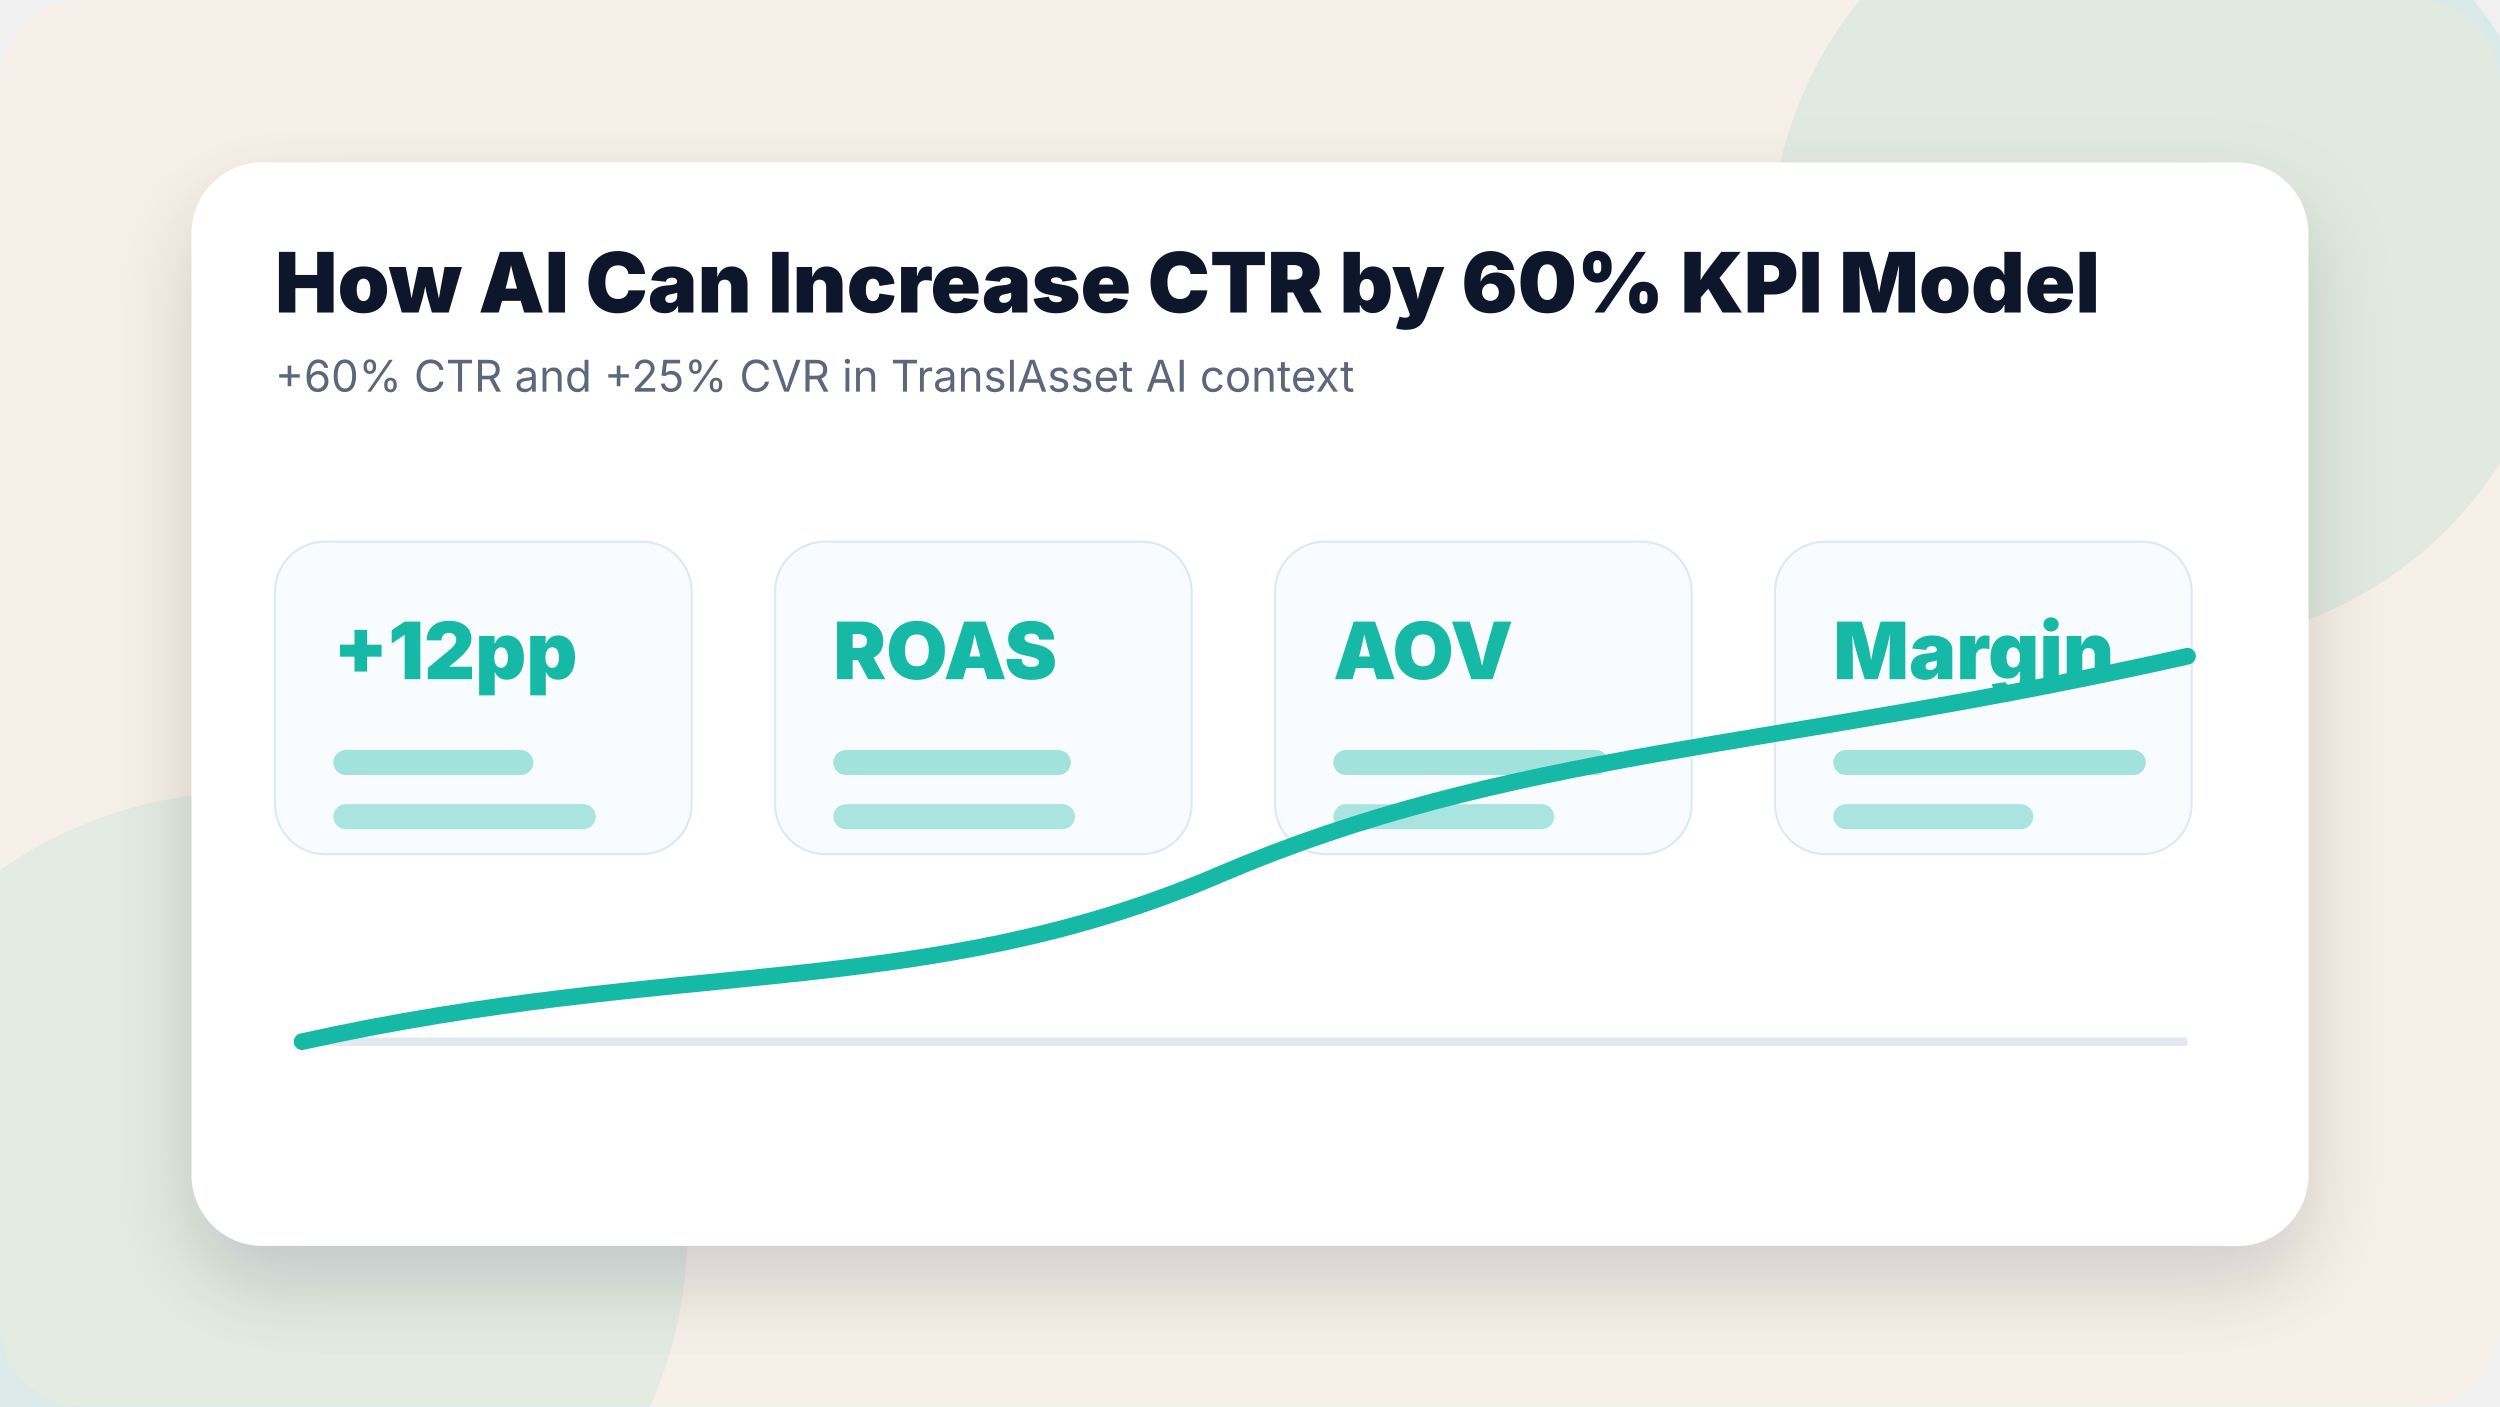
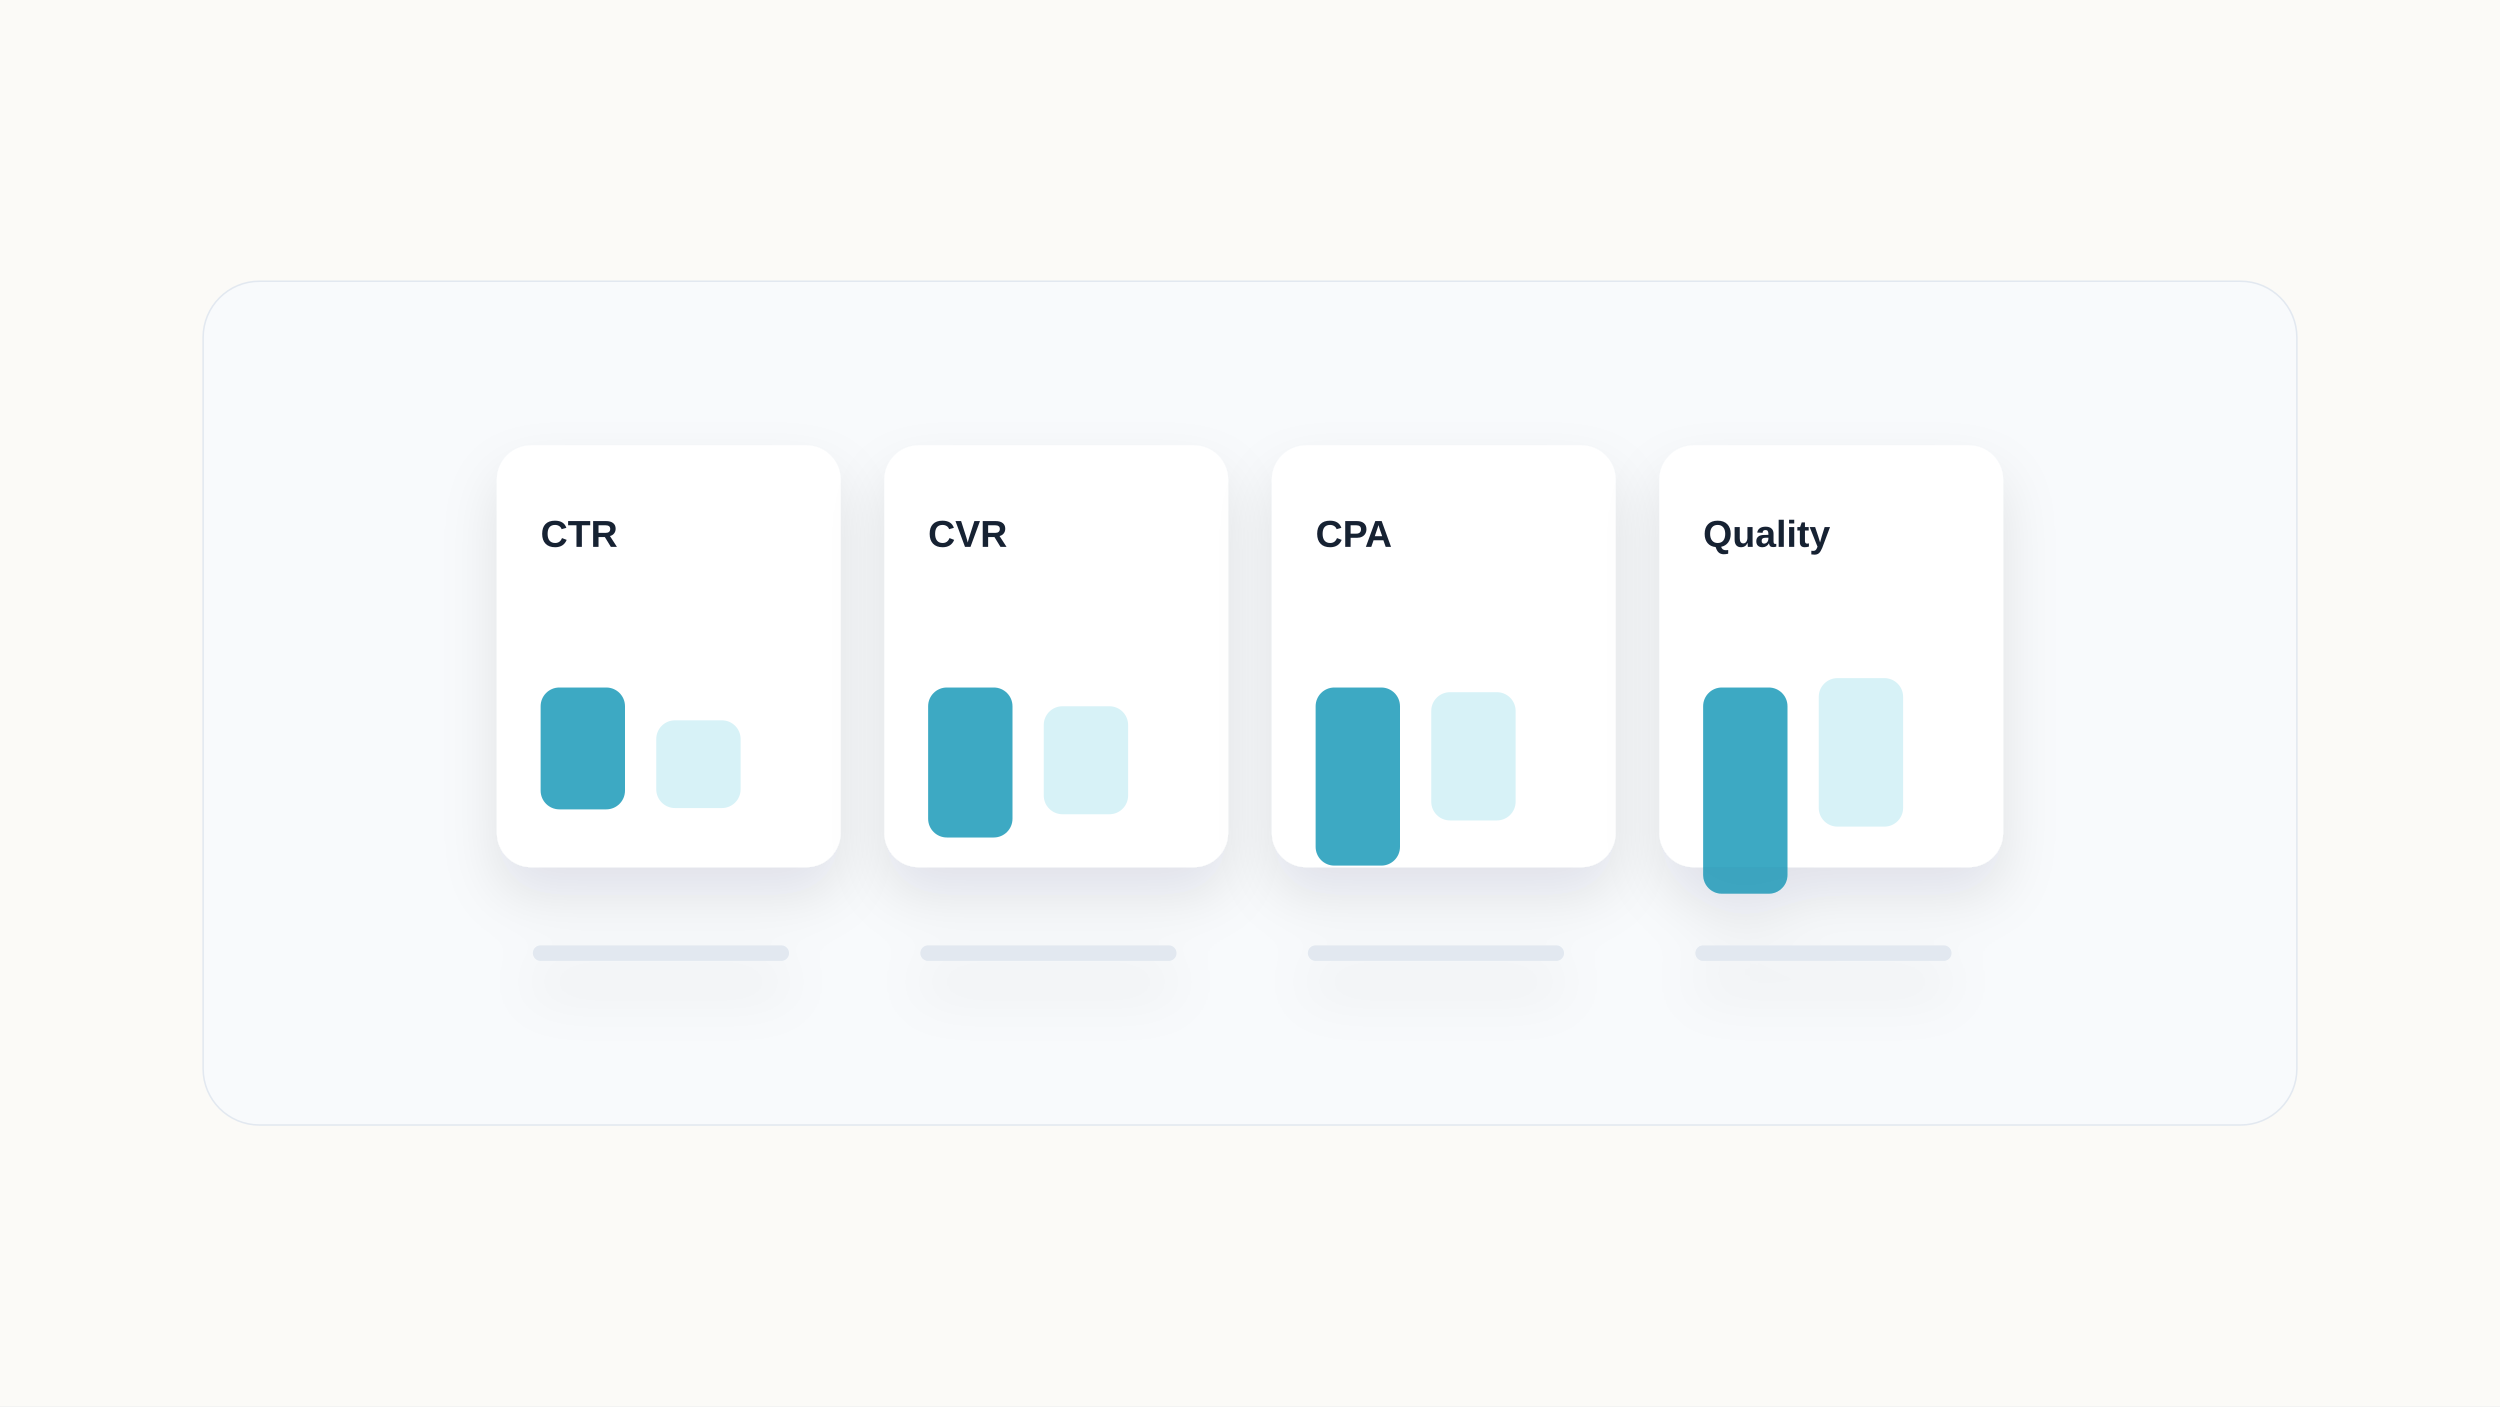
- <svg xmlns="http://www.w3.org/2000/svg" width="1200" height="675" viewBox="0 0 1200 675">
+ <svg xmlns="http://www.w3.org/2000/svg" width="1600" height="900" viewBox="0 0 1600 900" role="img">
  <defs>
-     <filter id="shadow">
-       <feDropShadow dx="0" dy="18" stdDeviation="20" flood-color="#0f172a" flood-opacity="0.16" />
+     <filter id="shadow" x="-20%" y="-20%" width="140%" height="150%">
+       <feDropShadow dx="0" dy="18" stdDeviation="18" flood-color="#0f172a" flood-opacity="0.10" />
    </filter>
  </defs>
-   <rect width="1200" height="675" rx="40" fill="#f7f0e8" />
-   <circle cx="1040" cy="120" r="190" fill="#14b8a6" opacity="0.10" />
-   <circle cx="120" cy="590" r="210" fill="#14b8a6" opacity="0.09" />
+   <rect width="1600" height="900" fill="#fbfaf7" />
+   <rect x="130" y="180" width="1340" height="540" rx="36" fill="#f8fafc" stroke="#e2e8f0" />
  <g filter="url(#shadow)">
-     <rect x="92" y="78" width="1016" height="520" rx="34" fill="#ffffff" />
-     <text x="132" y="150" font-family="Inter, Arial" font-size="40" font-weight="900" fill="#0f172a">How AI Can Increase CTR by 60% KPI Model</text>
-     <text x="132" y="188" font-family="Inter, Arial" font-size="21" fill="#5b667b">+60% CTR and +25% CVR in TranslAsset AI context</text>
-     <rect x="132" y="260" width="200" height="150" rx="24" fill="#f8fbff" stroke="#dce7f9" />
-     <text x="160" y="326" font-family="Inter, Arial" font-size="38" font-weight="900" fill="#14b8a6">+12pp</text>
-     <rect x="160" y="360" width="96" height="12" rx="6" fill="#14b8a6" opacity="0.38" />
-     <rect x="160" y="386" width="126" height="12" rx="6" fill="#14b8a6" opacity="0.34" />
-     <rect x="372" y="260" width="200" height="150" rx="24" fill="#f8fbff" stroke="#dce7f9" />
-     <text x="400" y="326" font-family="Inter, Arial" font-size="38" font-weight="900" fill="#14b8a6">ROAS</text>
-     <rect x="400" y="360" width="114" height="12" rx="6" fill="#14b8a6" opacity="0.38" />
-     <rect x="400" y="386" width="116" height="12" rx="6" fill="#14b8a6" opacity="0.34" />
-     <rect x="612" y="260" width="200" height="150" rx="24" fill="#f8fbff" stroke="#dce7f9" />
-     <text x="640" y="326" font-family="Inter, Arial" font-size="38" font-weight="900" fill="#14b8a6">AOV</text>
-     <rect x="640" y="360" width="132" height="12" rx="6" fill="#14b8a6" opacity="0.38" />
-     <rect x="640" y="386" width="106" height="12" rx="6" fill="#14b8a6" opacity="0.34" />
-     <rect x="852" y="260" width="200" height="150" rx="24" fill="#f8fbff" stroke="#dce7f9" />
-     <text x="880" y="326" font-family="Inter, Arial" font-size="38" font-weight="900" fill="#14b8a6">Margin</text>
-     <rect x="880" y="360" width="150" height="12" rx="6" fill="#14b8a6" opacity="0.38" />
-     <rect x="880" y="386" width="96" height="12" rx="6" fill="#14b8a6" opacity="0.34" />
-     <path d="M145 500 L1050 500" stroke="#e2e8f0" stroke-width="4" />
-     <path d="M145 500 C325 460 445 480 585 420 S850 360 1050 315" fill="none" stroke="#14b8a6" stroke-width="8" stroke-linecap="round" />
+     <rect x="318" y="285" width="220" height="270" rx="22" fill="#fff" />
+     <text x="346" y="350" font-family="Arial, sans-serif" font-size="24" font-weight="700" fill="#172033">CTR</text>
+     <rect x="346" y="440" width="54" height="78" rx="12" fill="#0891b2" opacity="0.78" />
+     <rect x="420" y="461" width="54" height="56.16" rx="12" fill="#d7f2f7" />
+     <path d="M346 610h154" stroke="#e2e8f0" stroke-width="10" stroke-linecap="round" />
+   </g>
+   <g filter="url(#shadow)">
+     <rect x="566" y="285" width="220" height="270" rx="22" fill="#fff" />
+     <text x="594" y="350" font-family="Arial, sans-serif" font-size="24" font-weight="700" fill="#172033">CVR</text>
+     <rect x="594" y="440" width="54" height="96" rx="12" fill="#0891b2" opacity="0.78" />
+     <rect x="668" y="452" width="54" height="69.12" rx="12" fill="#d7f2f7" />
+     <path d="M594 610h154" stroke="#e2e8f0" stroke-width="10" stroke-linecap="round" />
+   </g>
+   <g filter="url(#shadow)">
+     <rect x="814" y="285" width="220" height="270" rx="22" fill="#fff" />
+     <text x="842" y="350" font-family="Arial, sans-serif" font-size="24" font-weight="700" fill="#172033">CPA</text>
+     <rect x="842" y="440" width="54" height="114" rx="12" fill="#0891b2" opacity="0.78" />
+     <rect x="916" y="443" width="54" height="82.08" rx="12" fill="#d7f2f7" />
+     <path d="M842 610h154" stroke="#e2e8f0" stroke-width="10" stroke-linecap="round" />
+   </g>
+   <g filter="url(#shadow)">
+     <rect x="1062" y="285" width="220" height="270" rx="22" fill="#fff" />
+     <text x="1090" y="350" font-family="Arial, sans-serif" font-size="24" font-weight="700" fill="#172033">Quality</text>
+     <rect x="1090" y="440" width="54" height="132" rx="12" fill="#0891b2" opacity="0.78" />
+     <rect x="1164" y="434" width="54" height="95.04" rx="12" fill="#d7f2f7" />
+     <path d="M1090 610h154" stroke="#e2e8f0" stroke-width="10" stroke-linecap="round" />
  </g>
</svg>
